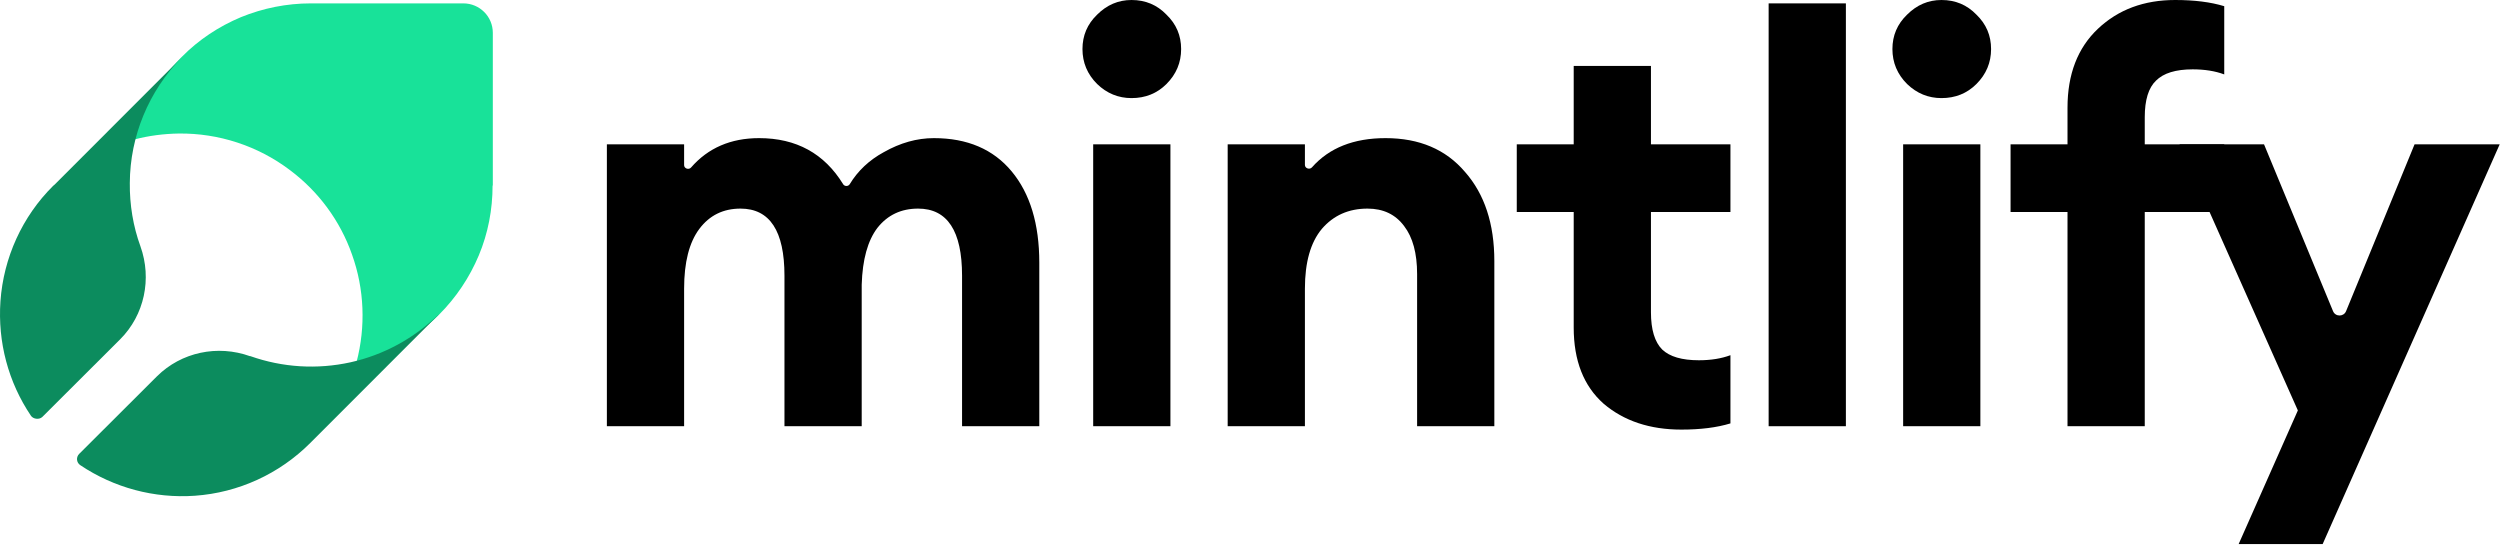
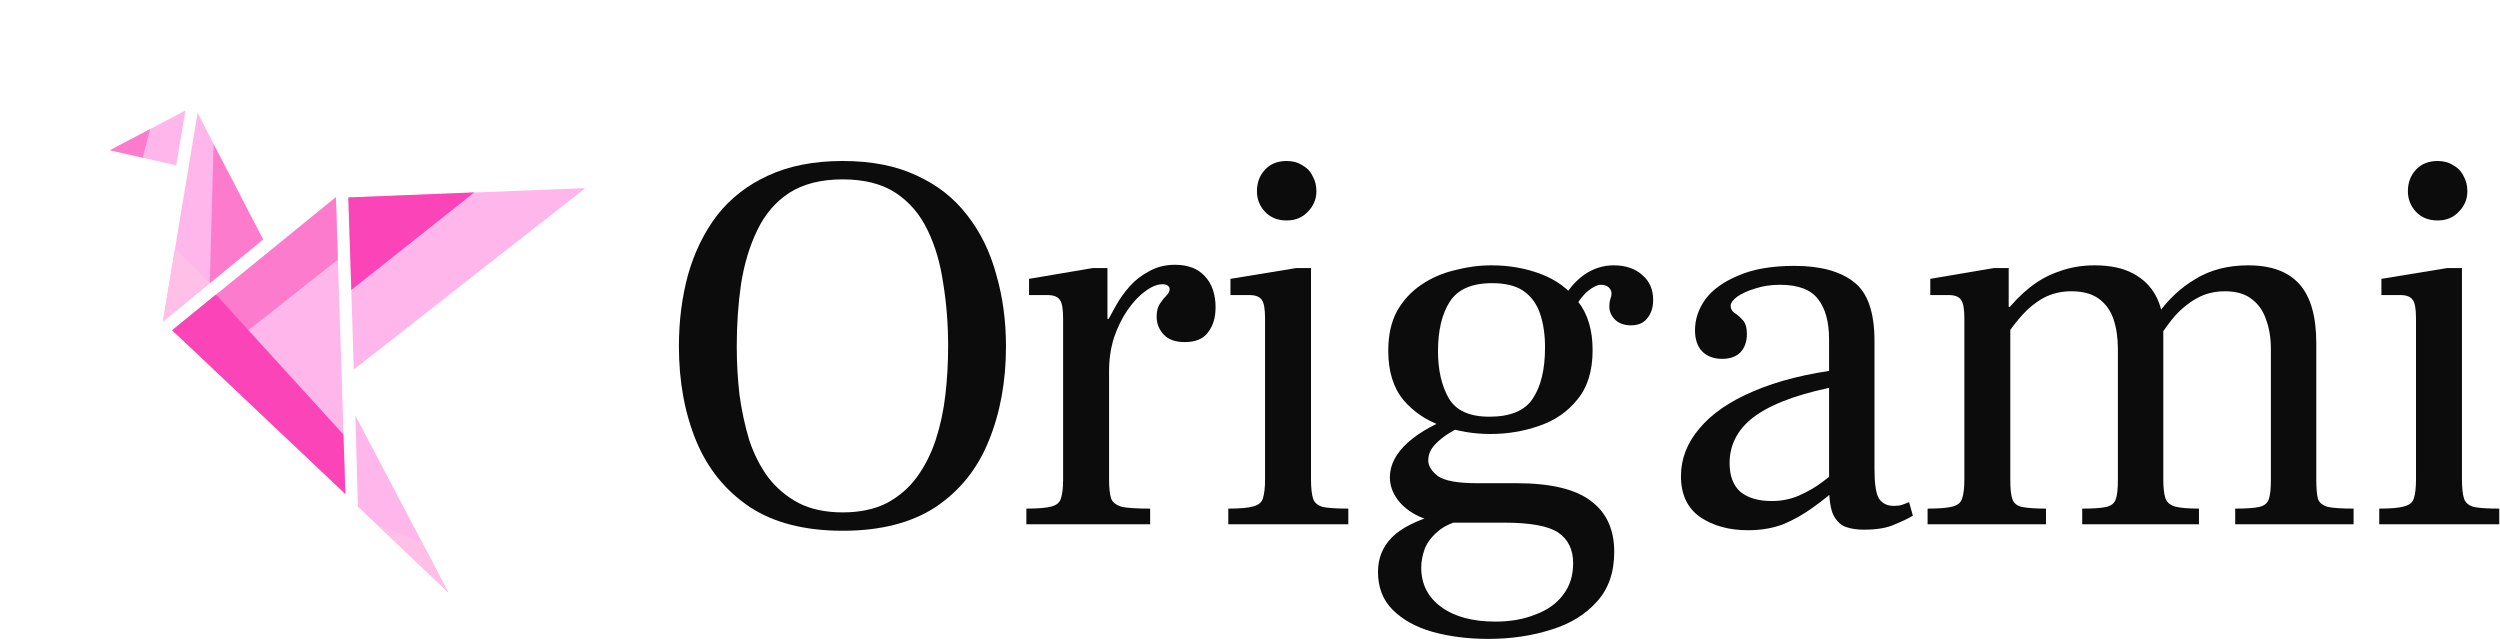
- <svg xmlns="http://www.w3.org/2000/svg" width="1682" height="367" viewBox="0 0 1682 367" fill="none">
-   <path d="M1562.69 366.037H1506.17L1546 276.14L1466.34 97.105H1523.24L1569.66 209.337C1571.28 213.26 1576.84 213.253 1578.45 209.325L1624.52 97.105H1681.79L1562.69 366.037Z" fill="black" />
-   <path d="M1391.02 286.761V142.622H1352.71V97.104H1391.02V72.449C1391.02 49.943 1397.85 32.242 1411.5 19.345C1425.16 6.448 1442.48 0 1463.47 0C1476.37 0 1487.37 1.391 1496.47 4.172V50.069C1490.4 47.793 1483.32 46.656 1475.23 46.656C1463.85 46.656 1455.63 49.184 1450.57 54.242C1445.51 59.046 1442.99 67.265 1442.99 78.897V97.104H1496.47V142.622H1442.99V286.761H1391.02Z" fill="black" />
-   <path d="M1306.22 66.001C1297.37 66.001 1289.66 62.84 1283.08 56.518C1276.51 49.943 1273.22 42.104 1273.22 33C1273.22 23.897 1276.51 16.184 1283.08 9.862C1289.66 3.287 1297.37 0 1306.22 0C1315.58 0 1323.42 3.287 1329.74 9.862C1336.31 16.184 1339.6 23.897 1339.6 33C1339.6 42.104 1336.31 49.943 1329.74 56.518C1323.42 62.84 1315.58 66.001 1306.22 66.001ZM1280.43 286.761V97.104H1332.39V286.761H1280.43Z" fill="black" />
-   <path d="M1189.94 286.761V2.276H1241.91V286.761H1189.94Z" fill="black" />
-   <path d="M1131.24 289.037C1110 289.037 1092.55 283.221 1078.89 271.588C1065.49 259.703 1058.79 242.634 1058.79 220.381V142.622H1020.48V97.104H1058.79V44.38H1110.76V97.104H1164.24V142.622H1110.76V210.14C1110.76 221.772 1113.29 230.117 1118.34 235.174C1123.4 239.979 1131.62 242.381 1143 242.381C1151.09 242.381 1158.17 241.243 1164.24 238.967V284.864C1155.14 287.646 1144.14 289.037 1131.24 289.037Z" fill="black" />
-   <path d="M825.979 286.761V97.104H877.945V110.967C877.945 113.311 881.135 114.347 882.688 112.591C894.273 99.485 910.773 92.932 932.187 92.932C954.946 92.932 972.774 100.518 985.67 115.691C998.82 130.61 1005.39 150.587 1005.39 175.622V286.761H953.429V184.346C953.429 170.438 950.521 159.691 944.704 152.105C938.888 144.265 930.67 140.346 920.049 140.346C907.405 140.346 897.164 144.898 889.325 154.001C881.738 163.105 877.945 176.507 877.945 194.208V286.761H825.979Z" fill="black" />
-   <path d="M761.286 66.001C752.436 66.001 744.723 62.84 738.148 56.518C731.574 49.943 728.286 42.104 728.286 33C728.286 23.897 731.574 16.184 738.148 9.862C744.723 3.287 752.436 0 761.286 0C770.643 0 778.482 3.287 784.804 9.862C791.379 16.184 794.666 23.897 794.666 33C794.666 42.104 791.379 49.943 784.804 56.518C778.482 62.84 770.643 66.001 761.286 66.001ZM735.493 286.761V97.104H787.459V286.761H735.493Z" fill="black" />
-   <path d="M647.273 286.761V185.484C647.273 155.392 637.411 140.346 617.686 140.346C606.307 140.346 597.204 144.645 590.376 153.243C583.801 161.84 580.261 174.61 579.755 191.553V286.761H527.789V185.484C527.789 155.392 517.927 140.346 498.203 140.346C486.571 140.346 477.341 144.898 470.513 154.001C463.685 163.105 460.272 176.507 460.272 194.208V286.761H408.306V97.104H460.272V111.103C460.272 113.435 463.407 114.462 464.939 112.704C476.419 99.522 491.68 92.932 510.72 92.932C535.742 92.932 554.588 103.262 567.259 123.923C568.258 125.553 570.718 125.527 571.712 123.894C577.189 114.891 584.802 107.731 594.548 102.415C605.675 96.093 616.928 92.932 628.307 92.932C650.813 92.932 668.261 100.392 680.652 115.311C693.043 130.231 699.239 150.714 699.239 176.76V286.761H647.273Z" fill="black" />
-   <path d="M331.569 124.833V22.09C331.569 11.065 322.625 2.276 311.764 2.276H209.069C192.938 2.276 176.967 5.472 162.113 11.544C147.26 17.775 133.685 26.724 122.345 38.228L121.546 39.027C106.533 54.207 95.833 73.062 90.402 93.834C100.145 91.277 110.206 89.999 120.268 89.839C147.1 89.52 173.453 98.148 194.855 114.287C214.18 128.668 228.873 148.481 236.859 171.331C245.164 194.5 246.122 219.746 239.893 243.554C260.496 238.122 279.503 227.416 294.675 212.396L295.474 211.597C306.813 200.252 315.917 186.67 322.145 171.81C328.374 156.95 331.409 140.971 331.409 124.833H331.569Z" fill="#18E299" />
-   <path d="M87.337 123.098C87.496 91.579 100.066 61.334 122.182 38.73L36.739 124.212C36.421 124.531 36.102 124.69 35.784 125.008C14.941 145.702 2.371 173.4 0.303 202.69C-1.607 230.07 5.553 257.131 20.828 279.736C22.285 281.892 26.238 282.601 28.466 280.532L80.813 228.319C97.202 211.923 102.293 187.568 94.497 165.759C89.564 152.229 87.178 137.743 87.337 123.098Z" fill="#0C8C5E" />
-   <path d="M294.976 211.605C278.587 227.683 258.062 238.826 235.786 243.761C213.351 248.695 190.121 247.263 168.482 239.622C168.482 239.622 168.323 239.622 168.164 239.622C146.365 231.822 122.022 236.916 105.633 253.153L53.285 305.365C51.057 307.594 51.376 311.255 54.081 313.006C76.674 328.128 103.724 335.451 131.091 333.541C160.368 331.471 187.894 318.896 208.737 298.043L209.533 297.247L294.976 211.764V211.605Z" fill="#0C8C5E" />
+ <svg xmlns="http://www.w3.org/2000/svg" width="430" height="110" viewBox="0 0 430 110" fill="none">
+   <path d="M409.23 90.177V87.48C411.214 87.48 412.639 87.356 413.507 87.108C414.437 86.86 414.995 86.395 415.181 85.713C415.429 84.969 415.553 83.885 415.553 82.459V54.749C415.553 53.137 415.367 52.084 414.995 51.588C414.623 51.03 413.91 50.751 412.856 50.751H409.602V47.961L420.946 46.102H423.457V82.459C423.457 83.947 423.581 85.062 423.829 85.806C424.077 86.488 424.634 86.953 425.502 87.201C426.432 87.387 427.889 87.48 429.873 87.48V90.177H409.23ZM419.272 37.919C417.723 37.919 416.483 37.423 415.553 36.431C414.623 35.439 414.158 34.261 414.158 32.898C414.158 31.41 414.623 30.17 415.553 29.178C416.483 28.186 417.723 27.69 419.272 27.69C420.326 27.69 421.225 27.938 421.969 28.434C422.775 28.868 423.364 29.488 423.736 30.294C424.17 31.038 424.387 31.906 424.387 32.898C424.387 34.261 423.891 35.439 422.899 36.431C421.969 37.423 420.76 37.919 419.272 37.919Z" fill="#0C0C0C" />
+   <path d="M384.454 90.177V87.48C386.376 87.48 387.74 87.387 388.546 87.201C389.414 87.015 389.972 86.581 390.22 85.899C390.467 85.217 390.591 84.132 390.591 82.645V60.049C390.591 58.128 390.313 56.423 389.755 54.935C389.259 53.447 388.422 52.27 387.244 51.402C386.128 50.534 384.609 50.1 382.688 50.1C380.89 50.1 379.278 50.503 377.853 51.309C376.489 52.053 375.249 53.044 374.133 54.284C373.079 55.524 372.087 56.888 371.158 58.376V54.005C372.955 51.464 375.125 49.449 377.667 47.961C380.208 46.411 383.215 45.637 386.686 45.637C390.653 45.637 393.598 46.721 395.52 48.891C397.441 51.061 398.402 54.439 398.402 59.026V82.459C398.402 83.947 398.495 85.062 398.681 85.806C398.929 86.488 399.518 86.953 400.448 87.201C401.378 87.387 402.835 87.48 404.818 87.48V90.177H384.454ZM331.546 90.177V87.48C333.592 87.48 335.048 87.356 335.916 87.108C336.784 86.86 337.311 86.395 337.497 85.713C337.745 84.969 337.869 83.885 337.869 82.459V54.749C337.869 53.137 337.683 52.084 337.311 51.588C336.939 51.03 336.226 50.751 335.172 50.751H332.011V47.961L342.983 46.102H345.494V52.796H345.773V82.645C345.773 84.132 345.897 85.217 346.145 85.899C346.393 86.581 346.95 87.015 347.818 87.201C348.748 87.387 350.112 87.48 351.91 87.48V90.177H331.546ZM358.14 90.177V87.48C360.061 87.48 361.425 87.387 362.231 87.201C363.099 87.015 363.657 86.581 363.905 85.899C364.153 85.217 364.277 84.132 364.277 82.645V60.049C364.277 58.128 364.029 56.423 363.533 54.935C363.037 53.447 362.2 52.27 361.022 51.402C359.844 50.534 358.264 50.1 356.28 50.1C354.544 50.1 352.963 50.472 351.538 51.216C350.174 51.96 348.934 52.951 347.818 54.191C346.764 55.369 345.773 56.671 344.843 58.097V53.819C346.207 52.084 347.632 50.627 349.12 49.449C350.67 48.209 352.375 47.279 354.234 46.659C356.094 45.977 358.109 45.637 360.278 45.637C362.944 45.637 365.145 46.102 366.88 47.031C368.616 47.961 369.918 49.232 370.786 50.844C371.653 52.456 372.087 54.284 372.087 56.33V82.459C372.087 83.885 372.211 84.969 372.459 85.713C372.707 86.395 373.234 86.86 374.04 87.108C374.908 87.356 376.303 87.48 378.224 87.48V90.177H358.14Z" fill="#0C0C0C" />
+   <path d="M320.552 91.106C319.436 91.106 318.413 90.951 317.483 90.641C316.615 90.332 315.903 89.65 315.345 88.596C314.849 87.542 314.601 85.899 314.601 83.668V58.376C314.601 55.4 313.981 53.106 312.741 51.495C311.501 49.821 309.301 48.984 306.139 48.984C304.589 48.984 303.164 49.201 301.862 49.635C300.622 50.007 299.599 50.472 298.793 51.03C298.049 51.588 297.677 52.115 297.677 52.611C297.677 53.106 297.894 53.509 298.328 53.819C298.824 54.129 299.289 54.532 299.723 55.028C300.219 55.524 300.467 56.33 300.467 57.446C300.467 58.748 300.095 59.801 299.351 60.607C298.607 61.351 297.553 61.723 296.19 61.723C294.764 61.723 293.617 61.289 292.749 60.421C291.943 59.553 291.54 58.345 291.54 56.795C291.54 54.935 292.129 53.168 293.307 51.495C294.547 49.821 296.438 48.457 298.979 47.403C301.521 46.288 304.744 45.73 308.65 45.73C313.113 45.73 316.522 46.659 318.878 48.519C321.234 50.317 322.412 53.695 322.412 58.654V80.692C322.412 83.172 322.659 84.845 323.155 85.713C323.713 86.581 324.581 87.015 325.759 87.015C326.317 87.015 326.782 86.953 327.154 86.829C327.526 86.705 327.929 86.55 328.363 86.364L329.013 88.689C328.332 89.123 327.309 89.619 325.945 90.177C324.643 90.796 322.845 91.106 320.552 91.106ZM300.653 91.199C297.429 91.199 294.702 90.456 292.47 88.968C290.239 87.418 289.123 85.062 289.123 81.901C289.123 78.925 290.177 76.198 292.284 73.718C294.392 71.177 297.491 69.038 301.583 67.302C305.736 65.504 310.819 64.234 316.832 63.49V66.279C310.323 67.457 305.457 69.131 302.234 71.3C299.072 73.47 297.491 76.26 297.491 79.669C297.491 81.839 298.111 83.482 299.351 84.597C300.653 85.651 302.451 86.178 304.744 86.178C306.418 86.178 307.968 85.868 309.394 85.248C310.819 84.628 312.121 83.885 313.299 83.017C314.539 82.087 315.686 81.188 316.739 80.32V83.296C315.128 84.783 313.485 86.116 311.811 87.294C310.199 88.472 308.495 89.433 306.697 90.177C304.899 90.858 302.885 91.199 300.653 91.199Z" fill="#0C0C0C" />
+   <path d="M255.982 109.889C252.511 109.889 249.318 109.486 246.405 108.681C243.553 107.875 241.26 106.604 239.524 104.868C237.85 103.194 237.013 101.025 237.013 98.359C237.013 96.066 237.788 94.113 239.338 92.501C240.888 90.889 243.553 89.526 247.335 88.41L253.379 89.061C250.961 89.433 249.101 90.084 247.8 91.013C246.498 92.005 245.599 93.09 245.103 94.268C244.669 95.446 244.452 96.561 244.452 97.615C244.452 100.467 245.599 102.73 247.893 104.403C250.186 106.077 253.286 106.914 257.191 106.914C259.795 106.914 262.088 106.511 264.072 105.705C266.118 104.961 267.698 103.845 268.814 102.358C269.992 100.87 270.581 99.041 270.581 96.871C270.581 94.516 269.713 92.749 267.977 91.571C266.242 90.456 263.173 89.898 258.772 89.898H249.566C247.459 89.898 245.599 89.526 243.987 88.782C242.437 88.038 241.229 87.077 240.361 85.899C239.493 84.721 239.059 83.451 239.059 82.087C239.059 79.979 240.082 77.995 242.127 76.136C244.173 74.276 247.18 72.633 251.147 71.207L254.495 72.23C254.123 72.292 253.441 72.509 252.449 72.881C251.519 73.253 250.527 73.749 249.473 74.369C248.419 74.989 247.521 75.702 246.777 76.508C246.033 77.314 245.661 78.212 245.661 79.204C245.661 80.134 246.219 81.033 247.335 81.901C248.512 82.707 250.744 83.11 254.03 83.11H260.817C266.707 83.11 270.984 84.132 273.649 86.178C276.315 88.162 277.648 91.075 277.648 94.919C277.648 98.452 276.656 101.304 274.672 103.473C272.689 105.705 270.054 107.317 266.769 108.309C263.483 109.362 259.888 109.889 255.982 109.889ZM256.354 74.648C253.503 74.648 250.713 74.183 247.986 73.253C245.32 72.323 243.119 70.836 241.384 68.79C239.648 66.682 238.78 63.862 238.78 60.328C238.78 57.663 239.276 55.4 240.268 53.54C241.322 51.681 242.716 50.162 244.452 48.984C246.188 47.806 248.11 46.969 250.217 46.473C252.325 45.916 254.433 45.637 256.54 45.637C259.578 45.637 262.398 46.133 265.002 47.124C267.667 48.116 269.806 49.697 271.418 51.867C273.092 53.974 273.928 56.764 273.928 60.235C273.928 63.769 273.061 66.589 271.325 68.697C269.651 70.805 267.45 72.323 264.723 73.253C262.057 74.183 259.268 74.648 256.354 74.648ZM256.168 71.672C259.764 71.672 262.243 70.65 263.607 68.604C265.033 66.496 265.746 63.552 265.746 59.77C265.746 57.601 265.467 55.679 264.909 54.005C264.351 52.331 263.421 51.03 262.119 50.1C260.817 49.17 258.989 48.705 256.633 48.705C253.162 48.705 250.744 49.759 249.38 51.867C248.017 53.974 247.335 56.826 247.335 60.421C247.335 63.645 247.955 66.341 249.194 68.511C250.434 70.619 252.759 71.672 256.168 71.672ZM280.53 55.958C279.415 55.958 278.516 55.648 277.834 55.028C277.152 54.346 276.811 53.602 276.811 52.796C276.811 52.176 276.873 51.712 276.997 51.402C277.121 51.092 277.183 50.782 277.183 50.472C277.183 50.1 277.028 49.759 276.718 49.449C276.408 49.139 275.943 48.984 275.323 48.984C274.765 48.984 274.052 49.325 273.185 50.007C272.379 50.627 271.511 51.743 270.581 53.354L268.721 51.588C269.775 49.728 271.046 48.271 272.534 47.217C274.083 46.163 275.757 45.637 277.555 45.637C279.601 45.637 281.243 46.194 282.483 47.31C283.723 48.364 284.343 49.79 284.343 51.588C284.343 52.889 284.002 53.943 283.32 54.749C282.7 55.555 281.77 55.958 280.53 55.958Z" fill="#0C0C0C" />
+   <path d="M211.266 90.177V87.48C213.249 87.48 214.675 87.356 215.543 87.108C216.473 86.86 217.031 86.395 217.217 85.713C217.465 84.969 217.589 83.885 217.589 82.459V54.749C217.589 53.137 217.403 52.084 217.031 51.588C216.659 51.03 215.946 50.751 214.892 50.751H211.638V47.961L222.982 46.102H225.493V82.459C225.493 83.947 225.617 85.062 225.865 85.806C226.112 86.488 226.67 86.953 227.538 87.201C228.468 87.387 229.925 87.48 231.909 87.48V90.177H211.266ZM221.308 37.919C219.758 37.919 218.519 37.423 217.589 36.431C216.659 35.439 216.194 34.261 216.194 32.898C216.194 31.41 216.659 30.17 217.589 29.178C218.519 28.186 219.758 27.69 221.308 27.69C222.362 27.69 223.261 27.938 224.005 28.434C224.811 28.868 225.4 29.488 225.772 30.294C226.205 31.038 226.422 31.906 226.422 32.898C226.422 34.261 225.926 35.439 224.935 36.431C224.005 37.423 222.796 37.919 221.308 37.919Z" fill="#0C0C0C" />
+   <path d="M176.533 90.177V87.48C178.579 87.48 180.035 87.356 180.903 87.108C181.771 86.86 182.298 86.395 182.484 85.713C182.732 84.969 182.856 83.885 182.856 82.459V54.749C182.856 53.137 182.67 52.084 182.298 51.588C181.926 51.03 181.213 50.751 180.159 50.751H176.998V47.961L187.97 46.102H190.481V54.842H190.76V82.459C190.76 83.947 190.884 85.062 191.132 85.806C191.442 86.488 192.092 86.953 193.084 87.201C194.076 87.387 195.657 87.48 197.827 87.48V90.177H176.533ZM190.388 63.955V55.4C190.822 54.594 191.349 53.633 191.968 52.517C192.588 51.402 193.363 50.317 194.293 49.263C195.223 48.209 196.339 47.341 197.641 46.659C198.942 45.916 200.43 45.544 202.104 45.544C204.336 45.544 206.04 46.194 207.218 47.496C208.458 48.798 209.078 50.596 209.078 52.889C209.078 54.625 208.644 56.051 207.776 57.167C206.97 58.283 205.637 58.84 203.778 58.84C202.166 58.84 200.957 58.407 200.151 57.539C199.345 56.671 198.942 55.648 198.942 54.47C198.942 53.54 199.128 52.796 199.5 52.239C199.872 51.681 200.244 51.216 200.616 50.844C200.988 50.472 201.174 50.1 201.174 49.728C201.174 49.48 201.081 49.294 200.895 49.17C200.709 48.984 200.399 48.891 199.965 48.891C199.035 48.891 198.044 49.294 196.99 50.1C195.936 50.844 194.913 51.929 193.921 53.354C192.991 54.718 192.216 56.299 191.597 58.097C191.039 59.894 190.76 61.816 190.76 63.862L190.388 63.955Z" fill="#0C0C0C" />
+   <path d="M144.947 91.292C138.438 91.292 133.107 89.928 128.954 87.201C124.8 84.411 121.732 80.63 119.748 75.857C117.764 71.022 116.772 65.597 116.772 59.584C116.772 55.183 117.299 51.061 118.353 47.217C119.469 43.312 121.143 39.903 123.374 36.989C125.668 34.075 128.582 31.813 132.115 30.201C135.71 28.527 139.988 27.69 144.947 27.69C149.906 27.69 154.153 28.527 157.686 30.201C161.219 31.813 164.102 34.075 166.334 36.989C168.627 39.903 170.301 43.312 171.355 47.217C172.471 51.061 173.029 55.183 173.029 59.584C173.029 65.597 172.037 71.022 170.053 75.857C168.131 80.63 165.094 84.411 160.94 87.201C156.787 89.928 151.456 91.292 144.947 91.292ZM144.947 88.131C147.861 88.131 150.371 87.604 152.479 86.55C154.586 85.434 156.322 83.947 157.686 82.087C159.05 80.227 160.135 78.088 160.94 75.671C161.746 73.191 162.304 70.588 162.614 67.86C162.924 65.132 163.079 62.374 163.079 59.584C163.079 55.803 162.8 52.208 162.242 48.798C161.746 45.327 160.848 42.258 159.546 39.593C158.244 36.865 156.415 34.726 154.06 33.177C151.704 31.627 148.666 30.852 144.947 30.852C141.228 30.852 138.159 31.627 135.741 33.177C133.386 34.726 131.557 36.865 130.255 39.593C128.954 42.258 128.024 45.327 127.466 48.798C126.97 52.208 126.722 55.803 126.722 59.584C126.722 62.374 126.877 65.132 127.187 67.86C127.559 70.588 128.117 73.191 128.861 75.671C129.666 78.088 130.751 80.227 132.115 82.087C133.541 83.947 135.308 85.434 137.415 86.55C139.523 87.604 142.033 88.131 144.947 88.131Z" fill="#0C0C0C" />
+   <path d="M60.855 63.556L100.684 32.359L59.924 33.958L60.855 63.556Z" fill="#FFB6EA" />
+   <path d="M28.019 55.308L45.265 41.199L39.626 30.3L33.987 19.4L31.413 34.89L28.019 55.308Z" fill="#FFB6EA" />
+   <path d="M31.901 18.991L25.894 22.168L18.931 25.851L24.618 27.142L30.305 28.434L31.901 18.991Z" fill="#FFB6EA" />
+   <path d="M29.615 56.792L59.41 84.97L57.779 33.916L29.615 56.792Z" fill="#FFB6EA" />
+   <path d="M61.124 71.469L61.56 87.139L77.121 101.909L61.124 71.469Z" fill="#FFB6EA" />
+   <path d="M36.739 24.807L36.085 48.716L45.249 41.187L36.739 24.807Z" fill="#FD7BCD" />
+   <path d="M58.105 44.647L57.768 33.918L29.622 56.841L35.676 62.367L58.105 44.647Z" fill="#FD7BCD" />
+   <path d="M37.133 50.661L59.065 74.738L59.412 84.982L29.622 56.802L37.133 50.661Z" fill="#FB44B8" />
+   <path d="M25.821 22.201L24.547 27.122L18.892 25.847L25.821 22.201Z" fill="#FD7BCD" />
+   <path d="M30.114 42.727L36.102 48.688L28.005 55.337L30.114 42.727Z" fill="#FFBFE7" />
+   <path d="M60.432 49.869L81.577 33.093L59.91 33.96L60.432 49.869Z" fill="#FB44B8" />
+   <path d="M64.783 90.163L72.638 93.341L77.089 101.87L64.783 90.163Z" fill="#FFBFE7" />
</svg>
